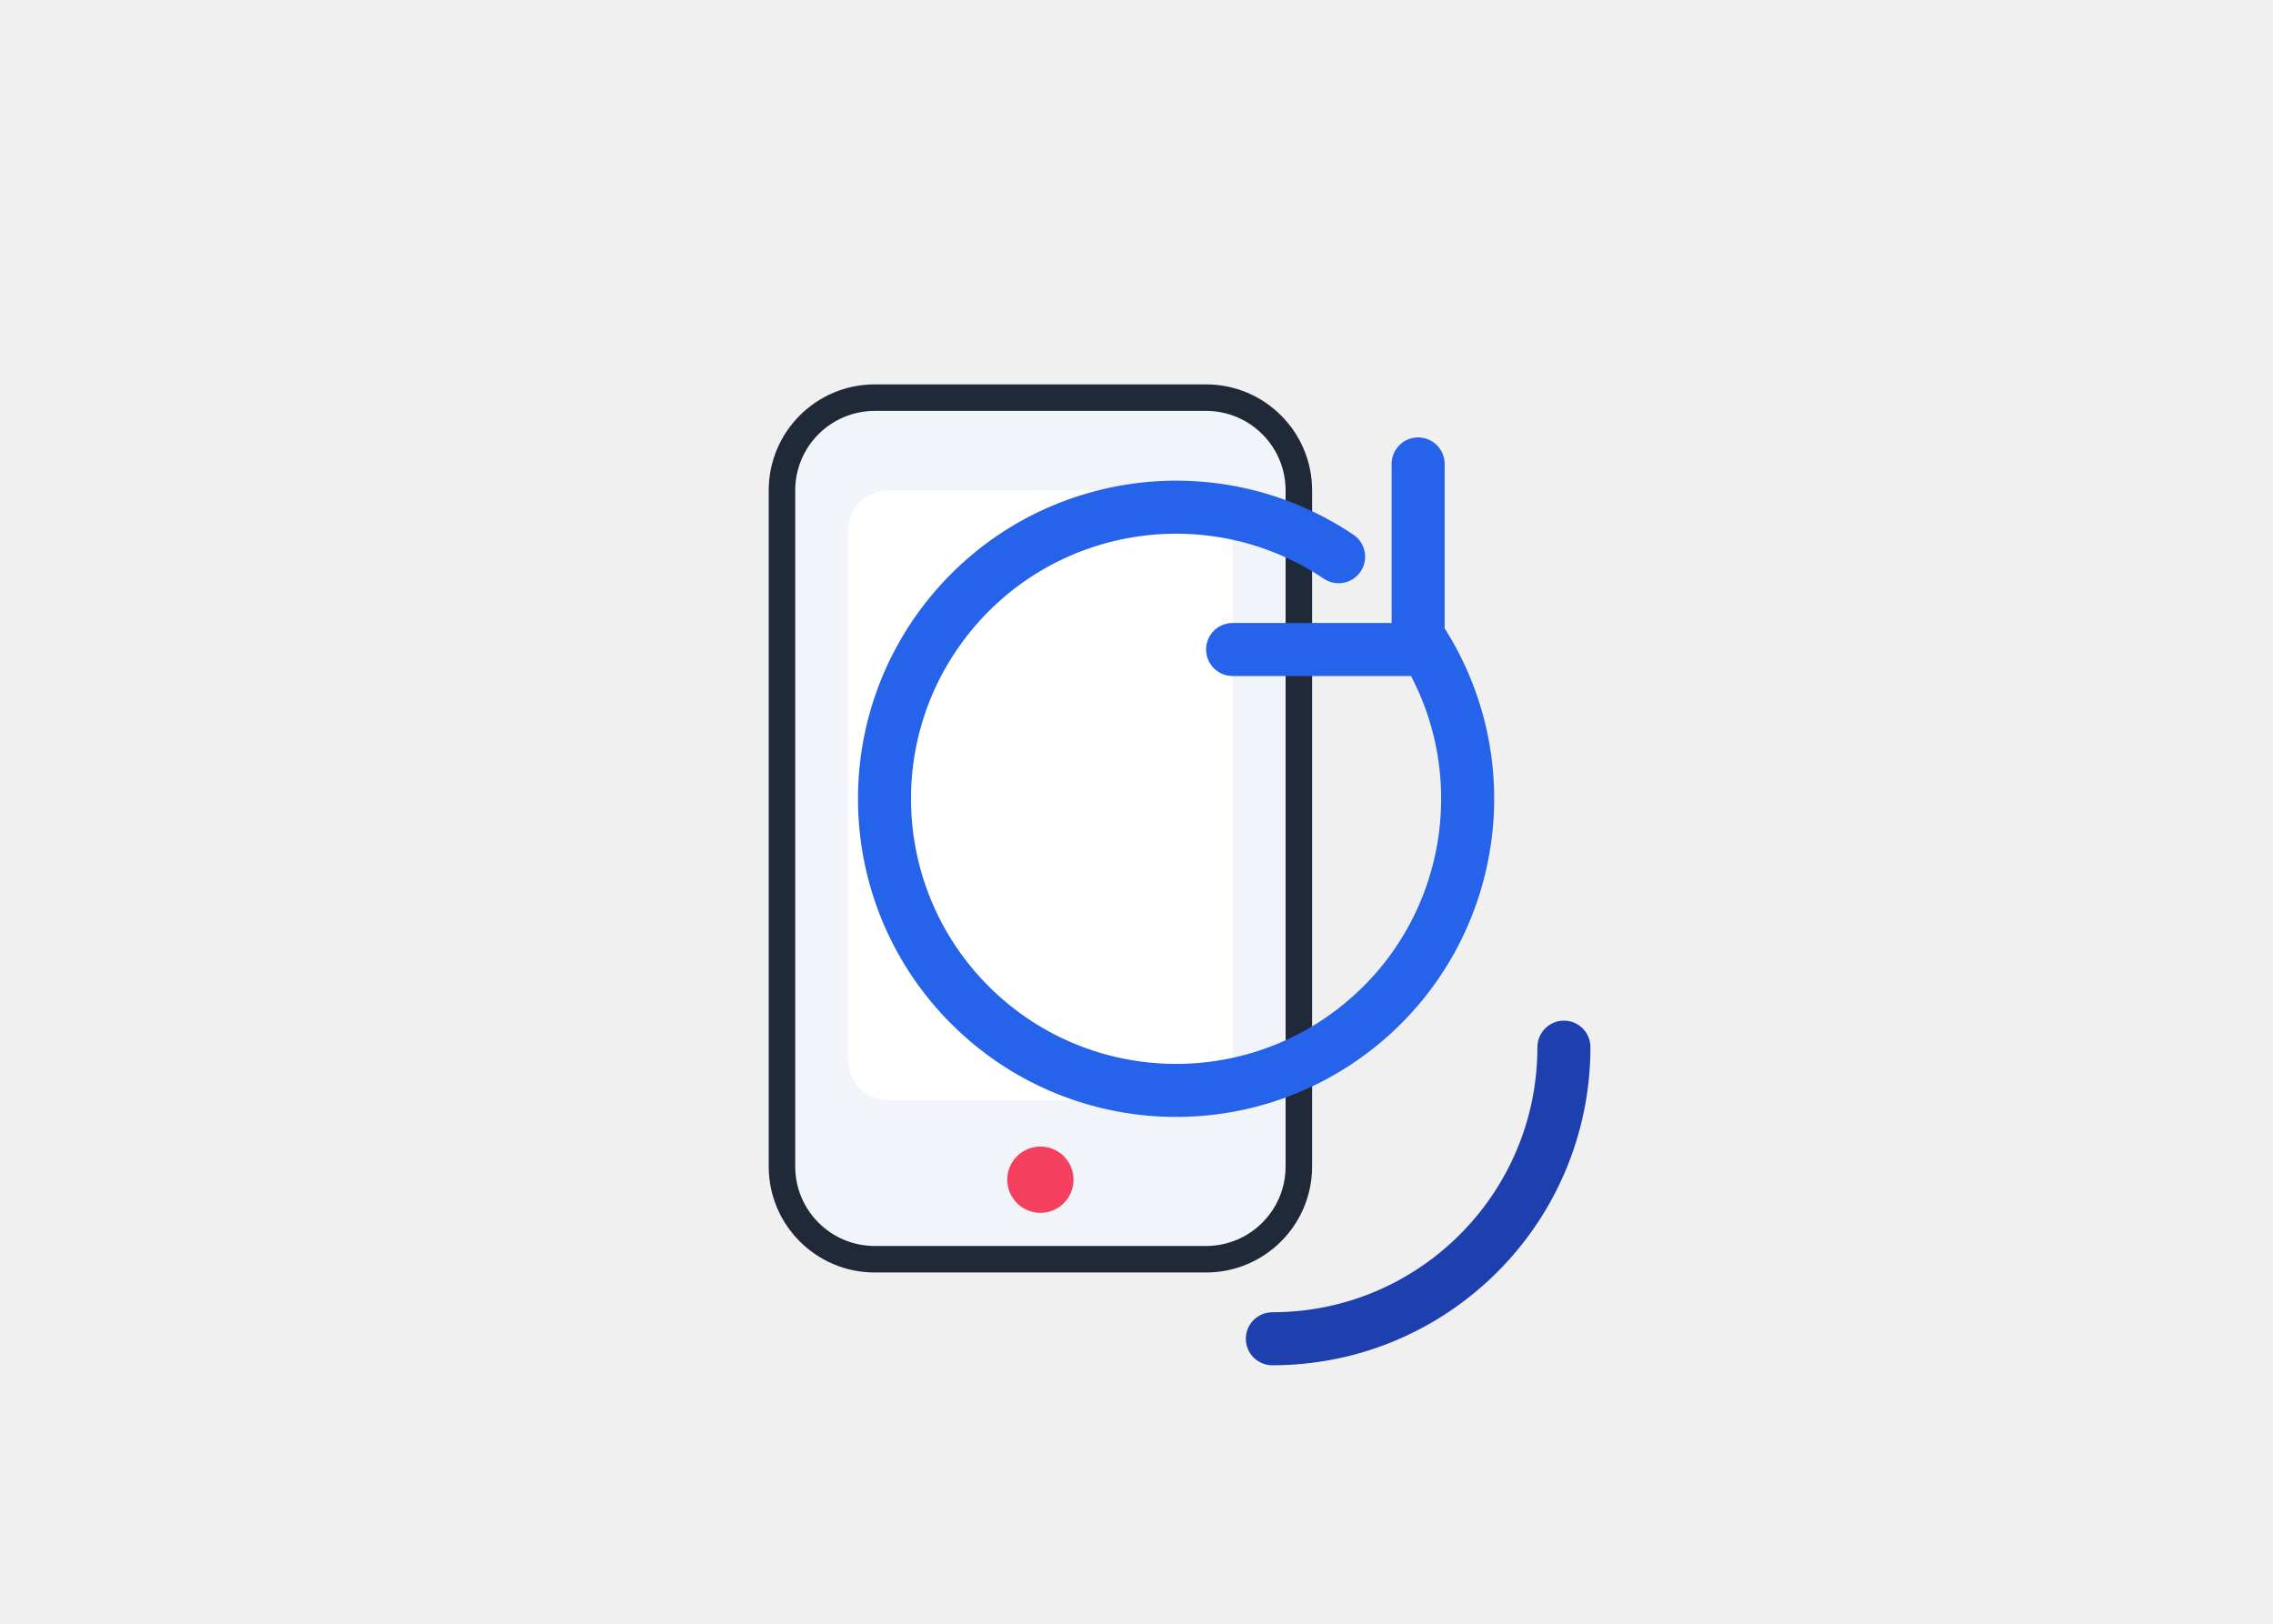
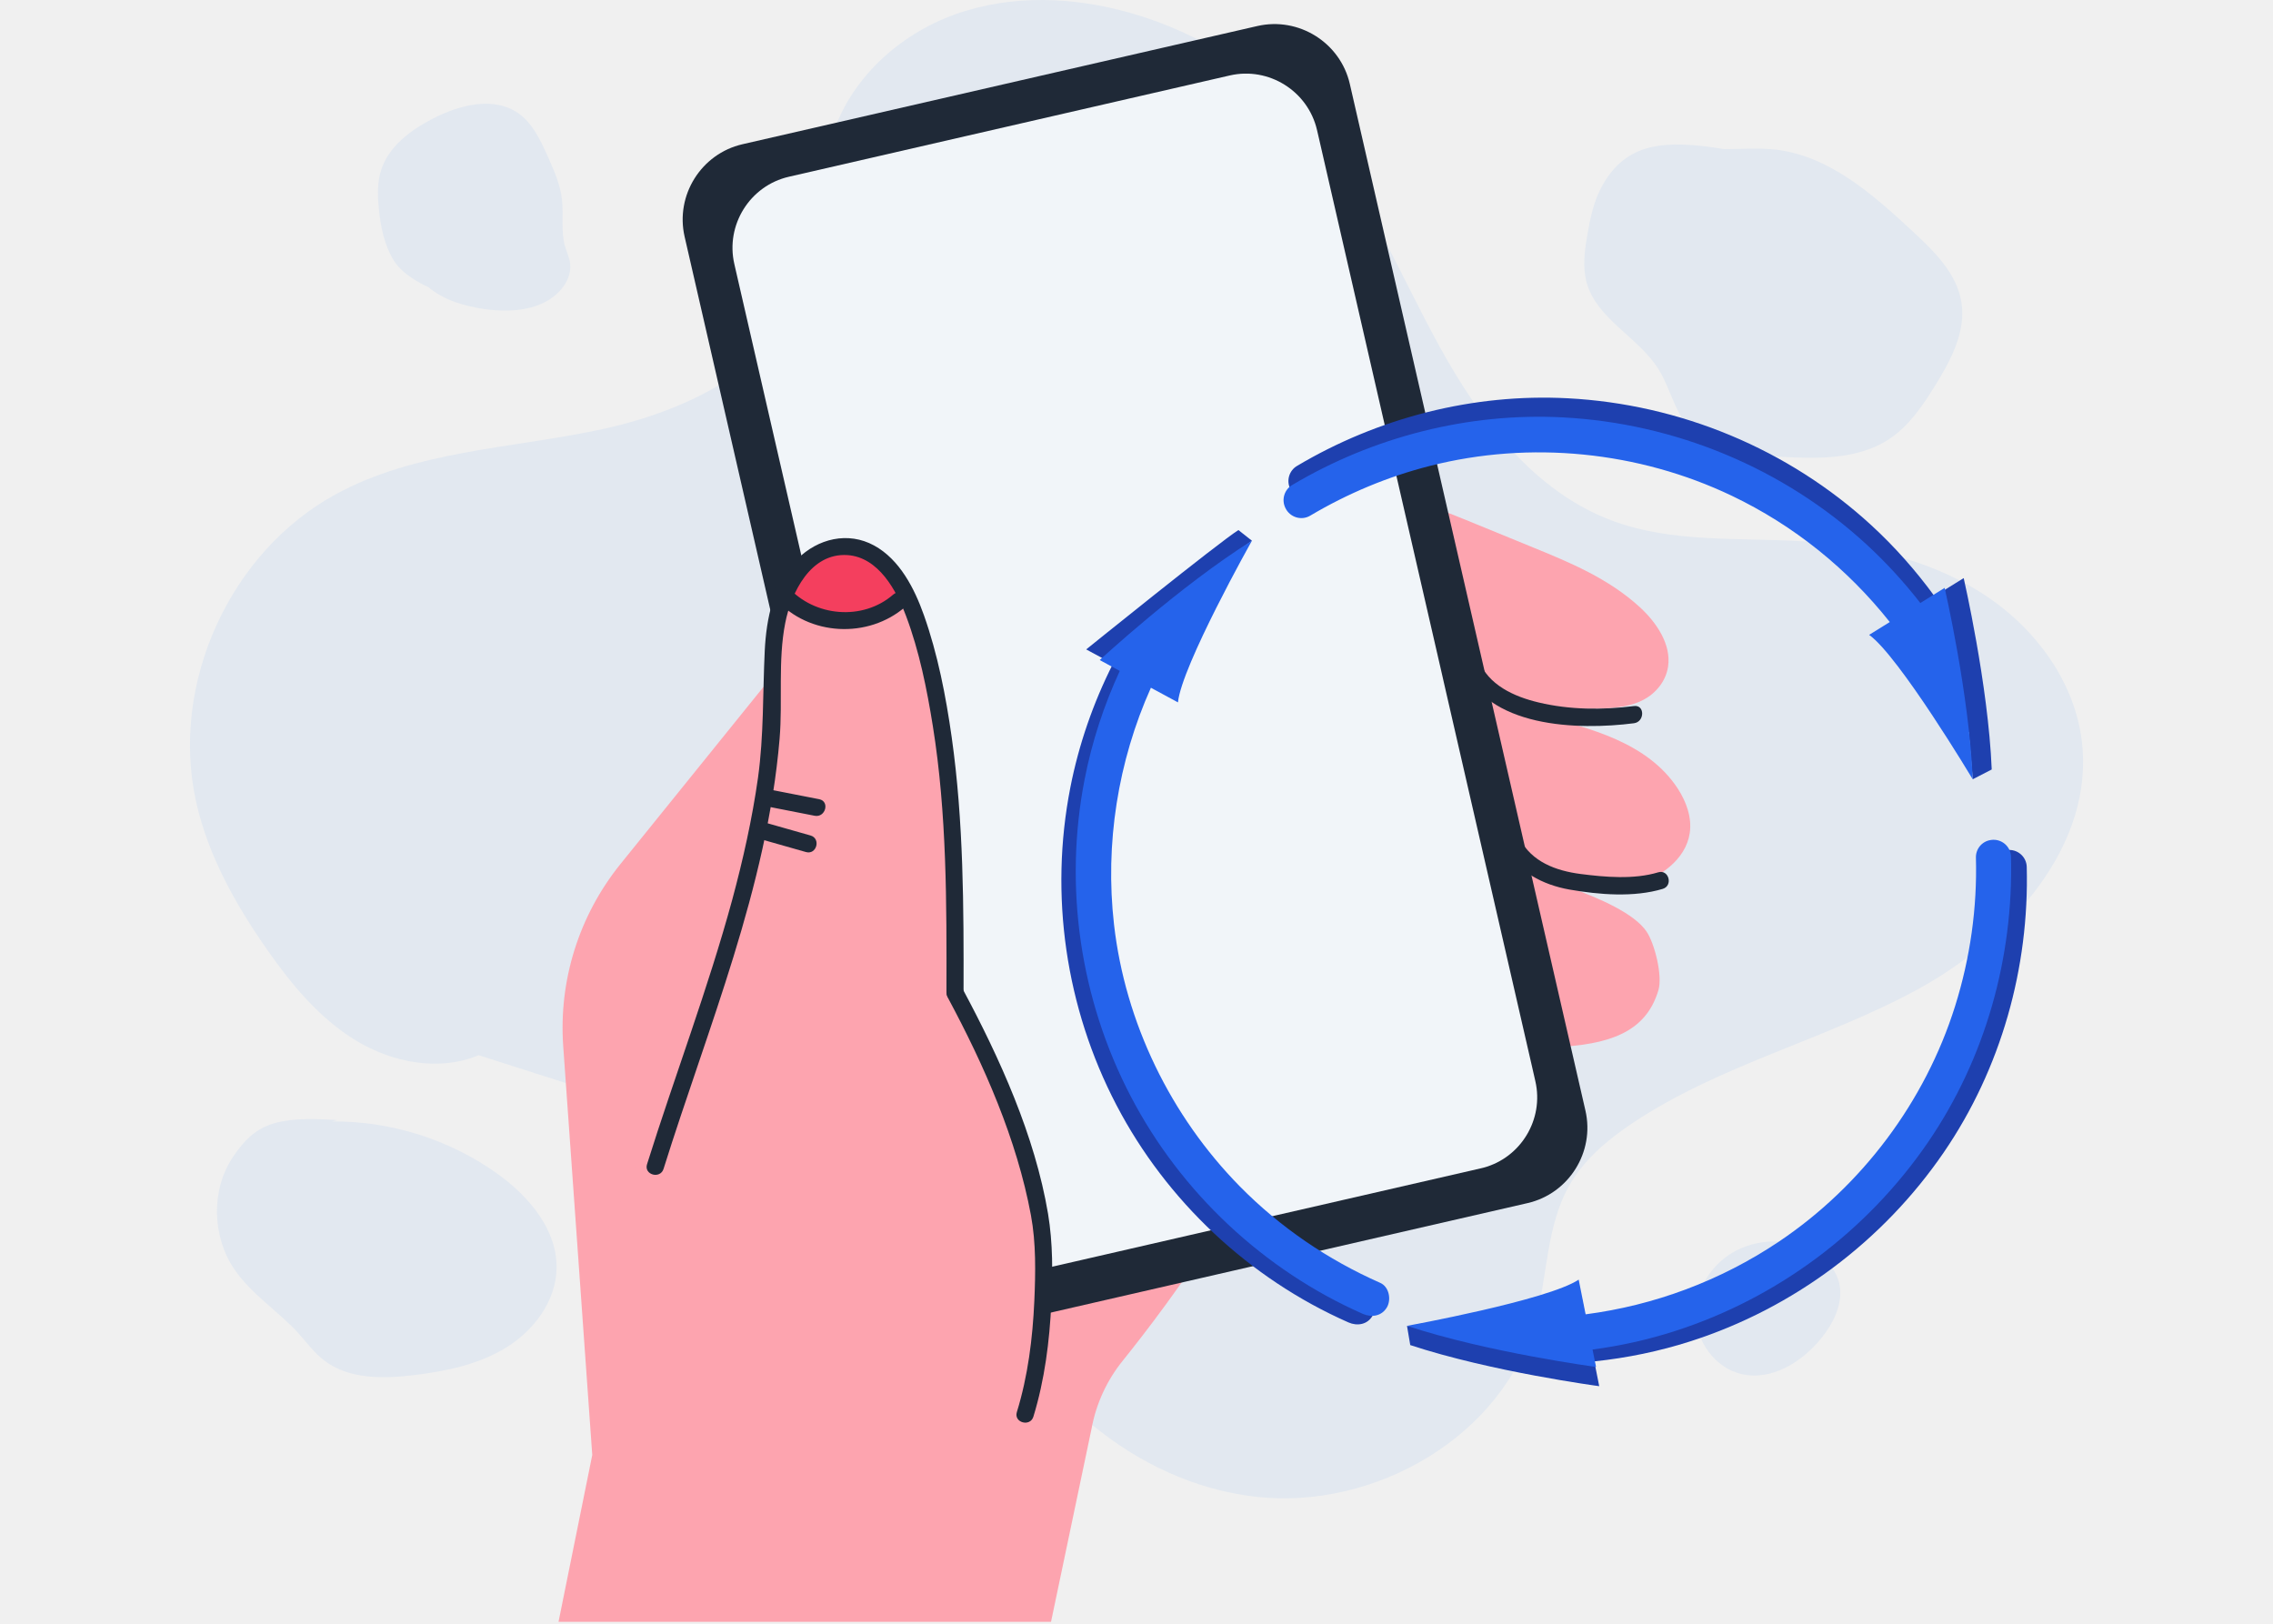
<svg xmlns="http://www.w3.org/2000/svg" width="343" height="245" viewBox="0 0 343 245" fill="none">
-   <rect x="118" y="60" width="78" height="130" rx="14" fill="#F1F5F9" stroke="#1F2937" stroke-width="4" />
-   <rect x="128" y="74" width="58" height="92" rx="6" fill="#FFFFFF" />
-   <circle cx="157" cy="178" r="5" fill="#F43F5E" />
-   <path d="M214 96a44 44 0 1 1-12-12" stroke="#2563EB" stroke-width="8" stroke-linecap="round" />
-   <path d="M214 70v28h-28" stroke="#2563EB" stroke-width="8" stroke-linecap="round" stroke-linejoin="round" />
-   <path d="M236 158a44 44 0 0 1-44 44" stroke="#1E40AF" stroke-width="8" stroke-linecap="round" />
+   <g clip-path="url(#clip0_351_6060)">
+     <path d="M72.232 159.215C66.278 161.71 59.231 160.349 53.716 157.003C48.201 153.657 43.99 148.553 40.29 143.265C35.554 136.502 31.429 129.13 29.614 121.077C25.602 103.255 34.647 83.293 50.696 74.56C62.634 68.066 76.812 67.683 90.124 64.919C103.437 62.168 117.644 55.462 121.996 42.575C124.364 35.528 123.357 27.73 125.555 20.627C128.22 11.993 135.578 5.245 144.085 2.182C152.592 -0.88 162.062 -0.512 170.753 1.998C181.33 5.046 190.971 11.256 198.131 19.607C206.354 29.205 211.132 41.185 217.214 52.258C223.296 63.331 231.491 74.191 243.343 78.586C252.403 81.946 262.384 81.081 272.025 81.677C281.368 82.258 290.811 84.328 298.736 89.29C306.675 94.238 312.942 102.376 314.133 111.663C316.146 127.443 303.471 141.549 289.52 149.205C275.569 156.861 259.605 160.604 246.363 169.451C242.592 171.975 239.005 174.966 236.779 178.922C233.348 184.99 233.547 192.377 231.732 199.111C226.968 216.677 207.417 227.949 189.34 225.822C171.264 223.695 155.753 210.042 148.594 193.298C143.022 180.269 140.569 163.851 128.007 157.315C115.786 150.963 101.155 157.854 89.175 164.631L72.232 159.215Z" fill="#E2E8F0" />
+     <path d="M89.373 219.541L84.992 157.868C84.283 147.943 87.374 138.132 93.612 130.391L128.05 87.745L189.482 144.257L209.473 99.158C214.804 100.377 226.614 106.7 231.944 107.92C239.926 109.748 248.703 112.116 253.183 118.992C254.473 120.977 255.338 123.373 254.983 125.713C254.374 129.739 250.446 132.475 246.519 133.61C244.038 134.333 240.309 134.29 236.481 133.78C241.557 135.566 246.647 137.891 248.447 140.528C249.709 142.371 250.9 147.249 250.262 149.389C246.959 160.533 232.469 159.115 198.91 155.046C192.034 175.788 176.439 196.601 169.406 205.335C167.039 208.27 165.437 211.743 164.742 215.444L158.603 244.706H84.283L89.373 219.541Z" fill="#FDA4AF" />
+     <path d="M64.617 43.312C64.617 43.312 60.973 41.767 59.485 39.399C57.996 37.032 57.429 34.21 57.159 31.417C56.975 29.517 56.918 27.561 57.486 25.746C58.62 22.074 62.022 19.579 65.439 17.835C69.423 15.808 74.513 14.517 78.185 17.069C80.368 18.586 81.545 21.124 82.637 23.549C83.587 25.675 84.551 27.83 84.806 30.141C85.061 32.452 84.622 34.862 85.246 37.102C85.501 38.01 85.94 38.875 86.04 39.81C86.195 41.214 85.586 42.618 84.664 43.681C81.985 46.814 77.278 47.211 73.195 46.644C70.132 46.219 67.013 45.312 64.617 43.312Z" fill="#E2E8F0" />
+     <path d="M260.187 22.499C251.099 20.996 245.456 21.563 241.855 27.887C240.522 30.212 239.969 32.891 239.515 35.528C239.119 37.882 238.792 40.349 239.43 42.646C240.962 48.161 247.242 50.855 250.276 55.718C252.006 58.482 252.63 61.885 254.757 64.366C257.904 68.052 263.32 68.605 268.155 68.889C273.982 69.229 280.277 69.456 285.125 66.223C288.074 64.252 290.116 61.233 291.987 58.227C294.383 54.371 296.723 50.004 295.971 45.538C295.248 41.214 291.86 37.91 288.656 34.933C282.687 29.389 276.137 23.577 268.055 22.584C265.432 22.286 262.795 22.499 260.187 22.499Z" fill="#E2E8F0" />
+     <path d="M273.783 188.577C270.097 186.933 265.659 186.819 262.058 188.662C258.457 190.491 255.862 194.362 255.905 198.403C255.947 202.443 258.84 206.399 262.767 207.32C267.304 208.398 271.926 205.534 274.846 201.904C276.704 199.594 278.178 196.63 277.568 193.724C276.93 190.718 273.783 188.577 273.783 188.577Z" fill="#E2E8F0" />
+     <path d="M50.953 169.011C41.581 168.373 38.519 169.578 35.173 174.54C31.827 179.502 31.983 186.492 35.329 191.468C37.881 195.254 41.922 197.763 44.998 201.138C46.246 202.513 47.338 204.03 48.798 205.178C52.555 208.156 57.829 208.056 62.579 207.475C67.413 206.88 72.319 205.859 76.459 203.278C80.599 200.698 83.874 196.317 83.987 191.44C84.129 185.57 79.805 180.495 75.027 177.078C67.81 171.917 58.921 169.124 50.045 169.209L50.953 169.011Z" fill="#E2E8F0" />
+     <path d="M215.924 101.923C224.247 105.623 233.179 107.324 241.926 106.899C243.996 106.8 246.095 106.573 247.938 105.623C249.781 104.673 251.355 102.887 251.709 100.618C252.234 97.216 249.937 93.898 247.47 91.629C242.72 87.277 236.893 84.867 231.194 82.542C228.429 81.407 225.65 80.273 222.886 79.139C217.484 76.927 212.026 74.701 206.383 73.794L215.924 101.923Z" fill="#FDA4AF" />
+     <path d="M152.833 199.367L230.513 181.531C236.751 180.099 240.678 173.818 239.247 167.58L203.689 12.66C202.257 6.422 195.976 2.495 189.738 3.927L112.044 21.762C105.806 23.194 101.878 29.475 103.31 35.713L138.882 190.633C140.328 196.871 146.609 200.799 152.833 199.367Z" fill="#1F2937" />
+     <path d="M231.179 160.903L231.689 163.143C233.008 168.885 229.506 174.669 223.863 176.186C223.722 176.229 223.594 176.257 223.452 176.286L197.705 182.198L185.881 184.906L160.149 190.818L156.916 191.555C151.032 192.902 145.12 189.201 143.759 183.318L143.234 181.035L129.723 122.112L122.45 90.454L117.133 67.344L115.744 61.304L110.994 40.633L110.81 39.825C109.463 33.941 113.163 28.015 119.047 26.668L185.583 11.384C191.467 10.037 197.379 13.738 198.74 19.622L198.939 20.472L202.965 38.01L210.947 72.788L217.653 101.966L217.88 102.972L231.179 160.903Z" fill="#F1F5F9" />
+     <path d="M128.692 93.496C131.712 92.688 134.632 91.71 137.496 90.59C135.37 86.379 132.619 83.416 129.061 82.508C129.061 82.508 121.617 81.686 118.441 91.015C121.348 93.411 125.162 94.247 128.692 93.496Z" fill="#F43F5E" />
+     <path d="M128.69 93.498C125.16 94.249 121.346 93.413 118.426 91.017C117.306 94.32 116.71 98.871 117.178 105.194C118.936 129.41 91.772 185.355 91.772 185.355L155.586 206.282C155.586 206.282 163.922 178.422 144.144 149.854C144.144 149.854 146.654 108.696 137.495 90.591C134.645 91.711 131.71 92.69 128.69 93.498Z" fill="#FDA4AF" />
+     <path d="M143.025 150.521C148.512 160.729 153.446 171.916 155.572 183.371C156.352 187.582 156.267 192.02 156.083 196.273C155.828 201.944 155.119 207.629 153.446 213.06C152.95 214.662 155.459 215.342 155.941 213.754C157.642 208.211 158.38 202.384 158.649 196.599C158.862 192.133 158.89 187.568 158.153 183.144C156.168 171.349 150.88 159.694 145.265 149.217C144.471 147.728 142.231 149.047 143.025 150.521Z" fill="#1F2937" />
+     <path d="M145.402 149.71C145.43 136.879 145.416 123.992 143.616 111.26C142.737 105.05 141.517 98.741 139.419 92.815C138.001 88.817 135.775 84.422 131.905 82.309C127.963 80.154 123.412 81.26 120.307 84.365C116.72 87.952 115.643 93.297 115.402 98.174C115.09 104.611 115.274 110.948 114.381 117.371C113.502 123.581 112.127 129.705 110.496 135.759C106.824 149.256 101.82 162.328 97.637 175.67C97.141 177.272 99.636 177.952 100.132 176.364C106.824 154.998 115.742 134.001 117.642 111.473C118.124 105.702 117.373 99.691 118.493 94.006C119.386 89.426 122.306 83.401 127.878 83.755C132.557 84.067 135.265 89.072 136.725 92.942C138.724 98.245 139.873 103.973 140.766 109.545C142.893 122.801 142.85 136.312 142.822 149.696C142.807 151.383 145.402 151.383 145.402 149.71Z" fill="#1F2937" />
+     <path d="M134.788 89.712C130.208 93.71 122.892 93.073 118.894 88.564C117.788 87.316 115.96 89.159 117.065 90.393C122.042 95.993 131.03 96.418 136.631 91.541C137.892 90.45 136.049 88.621 134.788 89.712Z" fill="#1F2937" />
+     <path d="M123.628 120.591C121.019 120.081 118.411 119.571 115.802 119.06C114.171 118.748 113.477 121.243 115.107 121.555C117.716 122.066 120.325 122.576 122.933 123.087C124.564 123.413 125.258 120.917 123.628 120.591Z" fill="#1F2937" />
+     <path d="M122.311 126.064C119.844 125.37 117.377 124.675 114.924 123.966C113.308 123.512 112.627 126.008 114.229 126.461C116.696 127.156 119.163 127.851 121.616 128.56C123.232 129.027 123.913 126.518 122.311 126.064Z" fill="#1F2937" />
+     <path d="M220.641 100.264C224.158 109.877 238.222 110.203 246.573 109.126C248.203 108.913 248.231 106.318 246.573 106.531C241.809 107.141 236.875 107.112 232.182 105.992C228.524 105.127 224.512 103.355 223.137 99.57C222.584 98.024 220.074 98.691 220.641 100.264Z" fill="#1F2937" />
+     <path d="M227.108 127.882C229.036 131.568 232.836 133.51 236.819 134.219C241.271 134.999 246.531 135.438 250.912 134.12C252.5 133.638 251.834 131.128 250.217 131.625C246.56 132.73 242.207 132.348 238.464 131.866C234.792 131.383 231.163 130.051 229.348 126.591C228.568 125.089 226.328 126.407 227.108 127.882Z" fill="#1F2937" />
+     <path d="M293.319 173.88C284.129 187.298 270.613 197.406 255.115 202.377C250.398 203.891 245.515 204.897 240.583 205.414L241.325 209.155C241.325 209.155 224.987 206.977 212.809 202.953L212.32 200.063L222.711 200.932C228.942 199.545 236.247 197.65 238.718 195.98L239.538 200.092C250.652 198.988 261.384 195.189 270.769 188.91C283.328 180.492 292.87 167.776 297.401 153.352C299.677 146.106 300.751 138.518 300.546 130.959C300.507 129.621 301.464 128.468 302.782 128.283C302.802 128.283 302.821 128.273 302.831 128.273C304.384 128.048 305.8 129.23 305.839 130.802C306.23 145.998 301.981 161.223 293.319 173.88Z" fill="#1E40AF" />
+     <path d="M207.134 198.508C206.362 199.875 204.81 200.12 203.481 199.534C188.53 192.942 176.02 181.213 168.461 166.72C160.804 152.052 158.333 135.059 161.517 118.818C162.797 112.304 164.974 106.044 167.943 100.165L163.91 97.987C163.91 97.987 183.881 81.864 186.879 79.979L188.92 81.59L184.067 85.145C180.883 91.151 176.078 100.702 175.717 104.365L172.631 102.695C166.82 114.394 164.447 127.725 165.931 140.782C167.621 155.587 174.486 169.689 184.916 180.295C190.991 186.467 198.188 191.36 206.108 194.856C207.437 195.442 207.798 197.336 207.134 198.508Z" fill="#1E40AF" />
+     <path d="M300.555 116.104L297.694 117.579L297.088 110.498C293.436 104.746 287.82 96.367 284.92 94.306L287.322 92.812C280.759 83.945 272.136 76.718 262.067 71.913C247.995 65.194 231.646 63.573 216.539 67.411C210.152 69.032 204.087 71.581 198.452 74.921C197.114 75.722 195.376 75.175 194.702 73.769C194.692 73.749 194.682 73.739 194.682 73.72C194.096 72.489 194.546 71.005 195.708 70.311C207.964 63.016 222.32 59.344 236.598 60.096C253.532 60.985 269.861 67.753 282.361 79.228C285.896 82.47 289.09 86.084 291.922 89.961L296.326 87.226C296.317 87.226 300.028 103.281 300.555 116.104Z" fill="#1E40AF" />
+     <path d="M290.944 172.345C281.754 185.764 268.238 195.871 252.74 200.842C248.696 202.141 244.536 203.069 240.317 203.626L240.845 206.253C240.845 206.253 224.506 204.075 212.328 200.051C212.328 200.051 233.637 196.174 238.227 193.078L239.272 198.313C249.634 196.965 259.605 193.254 268.394 187.375C280.953 178.957 290.495 166.242 295.026 151.817C297.302 144.571 298.376 136.983 298.171 129.424C298.132 128.086 299.089 126.934 300.407 126.748C300.427 126.748 300.446 126.738 300.456 126.738C302.009 126.514 303.425 127.695 303.464 129.268C303.845 144.464 299.606 159.689 290.944 172.345Z" fill="#2563EB" />
+     <path d="M209.31 197.221C208.538 198.588 206.985 198.832 205.657 198.246C190.706 191.654 178.195 179.926 170.637 165.433C162.98 150.764 160.5 133.772 163.683 117.531C164.787 111.886 166.584 106.417 168.976 101.232L165.949 99.591C165.949 99.591 178.049 88.399 188.918 81.582C188.918 81.582 178.303 100.47 177.756 105.978L173.674 103.771C168.693 114.894 166.72 127.307 168.107 139.495C169.797 154.3 176.662 168.402 187.092 179.008C193.167 185.18 200.364 190.072 208.284 193.569C209.612 194.155 209.964 196.049 209.31 197.221Z" fill="#2563EB" />
+     <path d="M297.692 117.589C297.692 117.589 286.568 99.005 282.056 95.792L285.172 93.858C278.804 85.83 270.699 79.277 261.333 74.805C247.26 68.086 230.912 66.455 215.804 70.293C209.417 71.914 203.353 74.463 197.718 77.803C196.38 78.603 194.641 78.057 193.968 76.65C193.958 76.631 193.948 76.621 193.948 76.602C193.362 75.371 193.811 73.887 194.973 73.193C207.22 65.908 221.586 62.226 235.854 62.978C252.788 63.867 269.116 70.635 281.617 82.109C284.576 84.834 287.31 87.803 289.781 90.987L293.453 88.701C293.453 88.711 297.164 104.766 297.692 117.589Z" fill="#2563EB" />
+   </g>
+   <defs>
+     <clipPath id="clip0_351_6060">
+       <rect width="343" height="245" fill="white" />
+     </clipPath>
+   </defs>
</svg>
